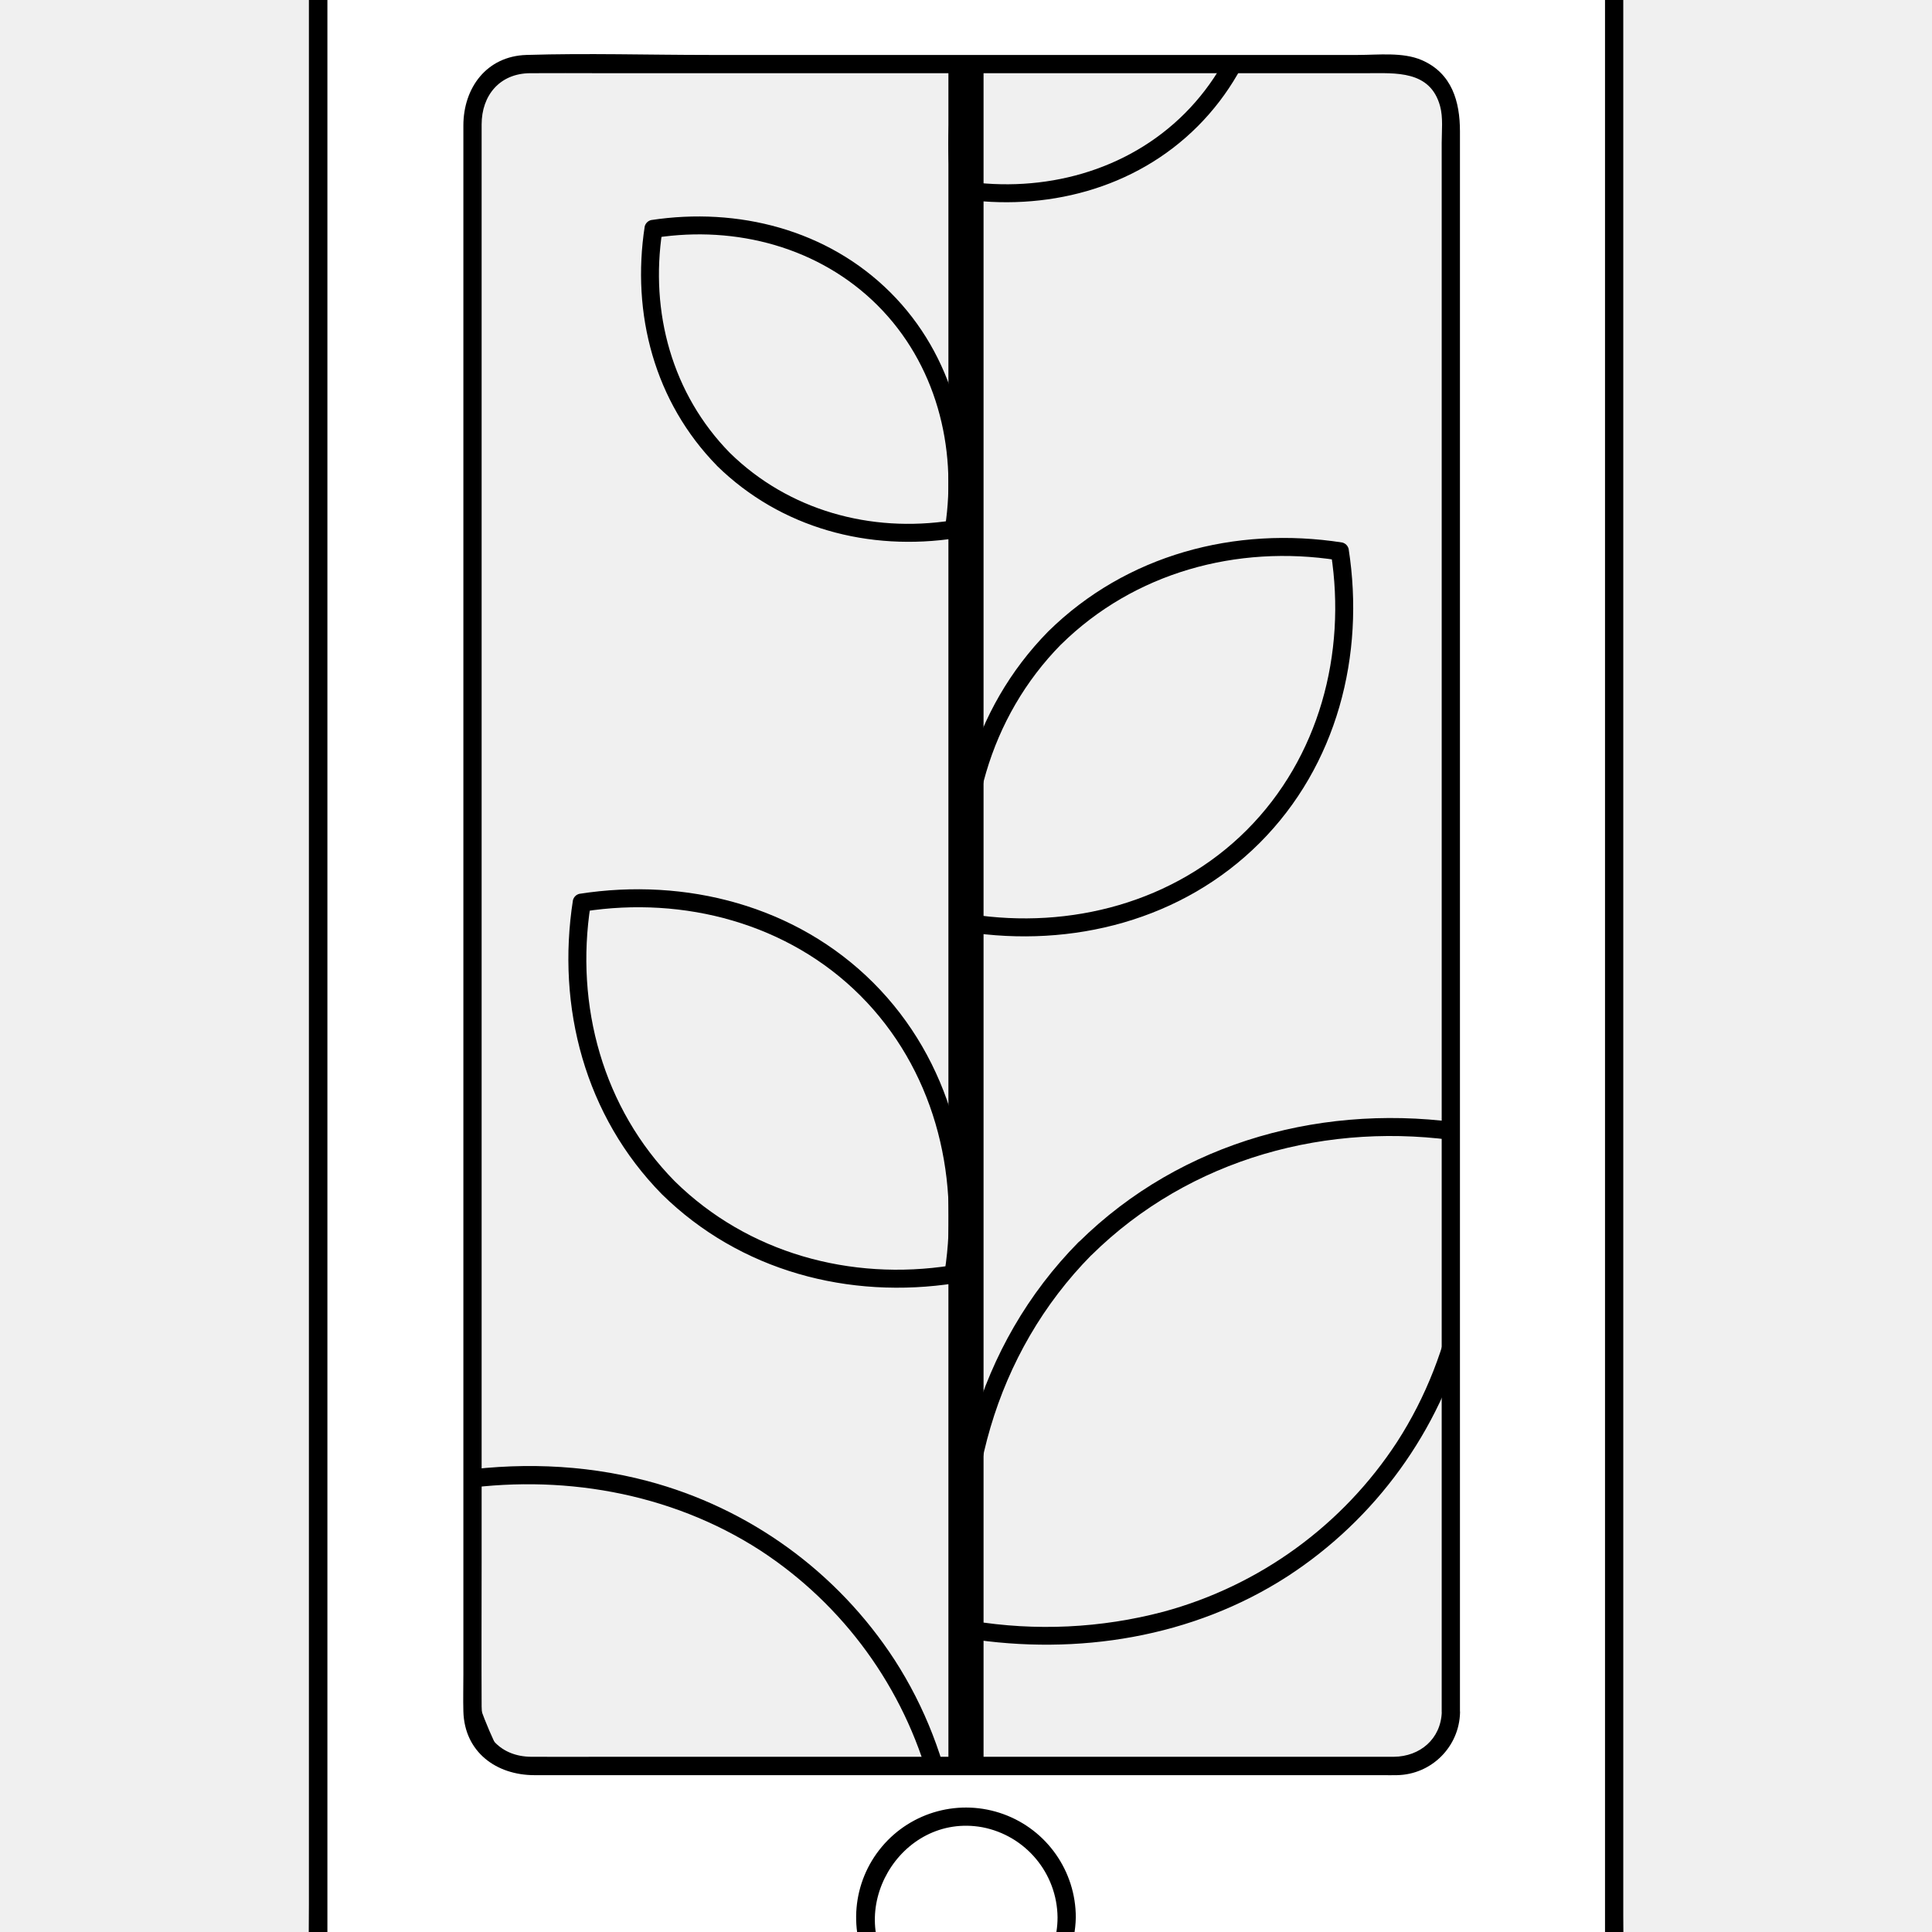
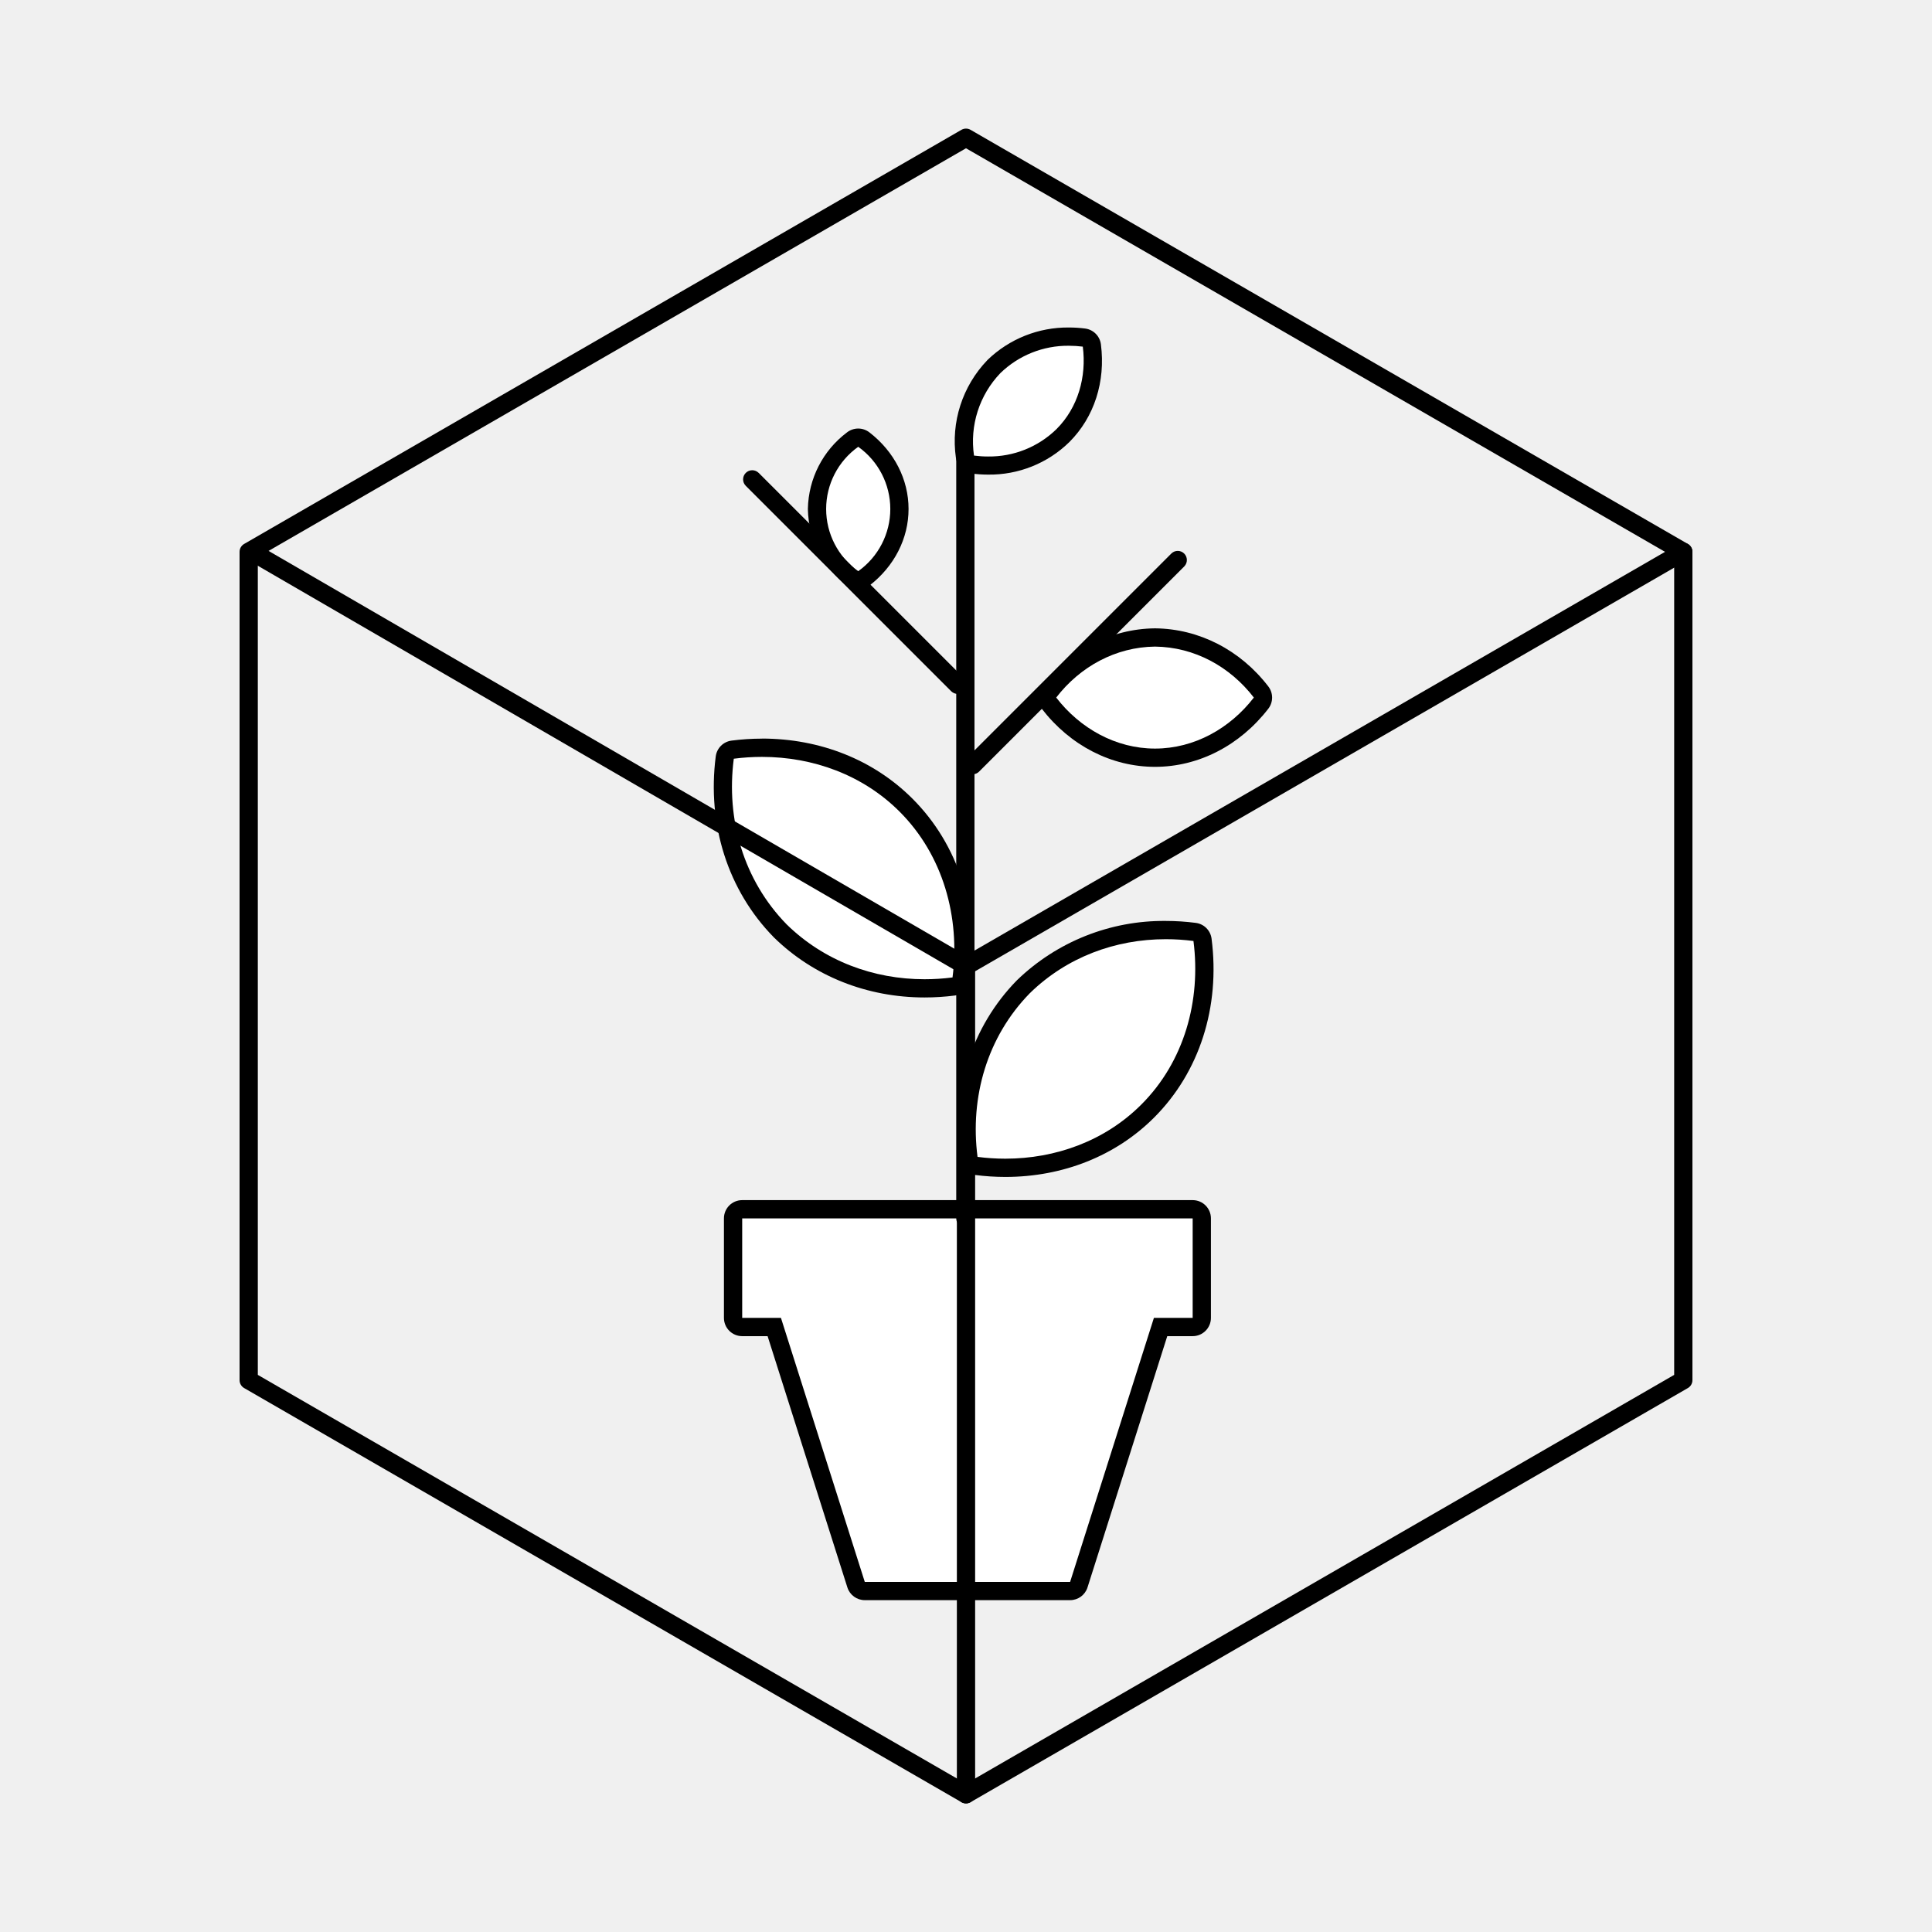
<svg xmlns="http://www.w3.org/2000/svg" id="Layer_1" data-name="Layer 1" viewBox="0 0 635 635">
  <defs>
-     <style>.cls-1{fill:none;}.cls-2{clip-path:url(#clip-path);}.cls-3{fill:#fff;}</style>
-     <clipPath id="clip-path">
-       <rect class="cls-1" width="635" height="635" />
-     </clipPath>
+     <style>.cls-1{fill:#fff;}</style>
  </defs>
-   <g class="cls-2">
-     <path d="M188.46,610c-31.86-32.27-44.26-77.93-37.26-122.33l-2.1,2.09c34.73-5.47,71,.6,100.76,19.81a133.17,133.17,0,0,1,55.79,76.73,150.72,150.72,0,0,1,3,63.05l2.1-2.1c-44.41,7-90.07-5.4-122.33-37.25-2.75-2.72-7,1.52-4.25,4.24,33.9,33.47,81.6,46.14,128.17,38.8a2.9,2.9,0,0,0,2.1-2.1c5.72-36.3-.29-74.23-20.41-105.37a139.53,139.53,0,0,0-81.23-58.8c-21.35-5.65-43.57-6.23-65.33-2.8a2.9,2.9,0,0,0-2.1,2.1c-7.34,46.58,5.34,94.28,38.8,128.17C186.93,617,191.17,612.75,188.46,610Z" />
-     <path d="M358.75,412.52c32.27-31.85,77.93-44.25,122.33-37.25l-2.09-2.1c5.47,34.72-.6,71-19.81,100.76a133.25,133.25,0,0,1-76.73,55.79,150.72,150.72,0,0,1-63.05,3l2.1,2.1c-7-44.41,5.4-90.07,37.25-122.34,2.72-2.75-1.52-7-4.24-4.24-33.47,33.89-46.14,81.59-38.8,128.17a2.9,2.9,0,0,0,2.1,2.1c36.3,5.72,74.23-.29,105.37-20.41A139.56,139.56,0,0,0,482,436.91c5.65-21.35,6.23-43.57,2.79-65.33a2.88,2.88,0,0,0-2.09-2.1c-46.58-7.34-94.28,5.33-128.17,38.8C351.76,411,356,415.24,358.75,412.52Z" />
-     <path d="M348.78,211.79c24-23.63,57.75-32.82,90.79-27.68L437.48,182c5.1,32.82-3.92,67-27.68,90.79s-58,32.79-90.8,27.68l2.1,2.1c-5.14-33,4-66.77,27.68-90.8,2.71-2.75-1.53-7-4.24-4.24-25.25,25.67-34.71,61.41-29.23,96.63a2.9,2.9,0,0,0,2.1,2.1c35,5.44,71.24-3.84,96.63-29.23s34.67-61.65,29.22-96.63a2.88,2.88,0,0,0-2.09-2.09c-35.22-5.48-71,4-96.63,29.22C341.78,210.26,346,214.5,348.78,211.79Z" />
-     <path d="M221.78,388.26c-23.63-24-32.83-57.77-27.68-90.79l-2.1,2.1c32.79-5.11,67.05,3.9,90.8,27.68s32.79,58,27.68,90.79l2.09-2.1c-33,5.15-66.75-4.05-90.79-27.68-2.76-2.71-7,1.53-4.24,4.25,25.68,25.24,61.43,34.71,96.63,29.22a2.88,2.88,0,0,0,2.09-2.09c5.45-35-3.83-71.25-29.22-96.63s-61.67-34.68-96.63-29.23a2.89,2.89,0,0,0-2.1,2.1c-5.48,35.19,4,70.95,29.23,96.63C220.25,395.26,224.49,391,221.78,388.26Z" />
-     <path d="M340.92-11.26c19.35-19,46.27-26.31,72.83-22.23l-2.09-2.09c4,26.36-3.16,53.73-22.23,72.83S342.92,63.53,316.6,59.48l2.09,2.09C314.61,35,322,8.09,340.92-11.26c2.71-2.76-1.53-7-4.24-4.24-20.56,21-28.19,49.93-23.77,78.67A2.88,2.88,0,0,0,315,65.26c28.49,4.38,58-3.05,78.67-23.77s28.16-50.14,23.77-78.67a2.88,2.88,0,0,0-2.09-2.09c-28.74-4.42-57.69,3.21-78.67,23.77C333.92-12.79,338.16-8.55,340.92-11.26Z" />
-     <path d="M239.9,148.86c-19-19.35-26.31-46.27-22.23-72.84l-2.1,2.1c26.36-4.05,53.73,3.16,72.84,22.23s26.27,46.5,22.22,72.83l2.1-2.1c-26.56,4.09-53.49-3.27-72.83-22.22-2.76-2.71-7,1.53-4.24,4.24,21,20.56,49.93,28.19,78.66,23.77a2.87,2.87,0,0,0,2.1-2.1c4.38-28.48-3.05-58-23.77-78.66S242.51,68,214,72.33a2.9,2.9,0,0,0-2.1,2.1c-4.41,28.74,3.22,57.68,23.78,78.67C238.36,155.86,242.6,151.62,239.9,148.86Z" />
-     <rect x="311.73" y="-137.69" width="11.55" height="880.35" rx="4.74" transform="translate(635 604.96) rotate(180)" />
-     <path class="cls-3" d="M512.81-34.66H122.19A17.72,17.72,0,0,0,104.52-17V679a17.72,17.72,0,0,0,17.67,17.67H512.81A17.72,17.72,0,0,0,530.48,679V-17A17.72,17.72,0,0,0,512.81-34.66Zm-35.93,597.4a17.72,17.72,0,0,1-17.67,17.67H173a17.72,17.72,0,0,1-17.67-17.67v-524A17.73,17.73,0,0,1,173,21.06H459.21a17.73,17.73,0,0,1,17.67,17.68Z" />
-     <path d="M512.81-37.66H148.05c-8.49,0-17-.24-25.52,0-11.62.32-20.64,9-21,20.7,0,1.24,0,2.49,0,3.73V625.9c0,17.59-.47,35.25,0,52.84a21.1,21.1,0,0,0,20.68,21c2,.07,4,0,6,0H504.76c2.59,0,5.19.08,7.77,0a21.1,21.1,0,0,0,21-20.73c.54-16.37,0-32.84,0-49.21V-11.89c0-1.59,0-3.19,0-4.78a21.11,21.11,0,0,0-20.67-21c-3.86-.15-3.86,5.85,0,6,9,.35,14.6,7.36,14.67,15.94,0,2.24,0,4.47,0,6.71V665.37c0,4.52.2,9.08,0,13.6-.39,9-7.3,14.67-16,14.74-3.43,0-6.86,0-10.29,0h-374a46.42,46.42,0,0,1-7.27-.21c-8-1.28-12.31-8.24-12.36-15.83,0-6.47,0-12.93,0-19.4V-13.23c0-1.24,0-2.49,0-3.73.4-9.14,7.43-14.64,16.14-14.7,29.67-.19,59.35,0,89,0H512.81C516.67-31.66,516.67-37.66,512.81-37.66Z" />
-     <path d="M473.88,562.74c-.34,8.85-7.19,14.59-15.76,14.67-2.68,0-5.36,0-8,0H198.71c-8,0-16.08.05-24.11,0-9.86-.06-16.25-6.76-16.3-16.48-.08-15.81,0-31.62,0-47.43V40.89c0-9.49,5.91-16.75,15.9-16.83,7.77-.06,15.54,0,23.31,0h251.8c9.43,0,20.76-1,24,10.79,1.05,3.77.54,8.28.54,12.14V562.74c0,3.86,6,3.87,6,0V43.16c0-9.74-2.61-19.12-12.6-23.42-6.21-2.67-14.3-1.68-20.92-1.68H233.13c-20,0-40.12-.62-60.12,0-13.15.41-20.71,10.9-20.71,23.2v509c0,4.07-.11,8.17,0,12.24.36,13.36,10.83,20.95,23.35,20.95H454.41c1.58,0,3.18.05,4.76,0a21.1,21.1,0,0,0,20.71-20.67C480,558.88,474,558.88,473.88,562.74Z" />
-     <path d="M353.59,630.21a36.1,36.1,0,1,0-29.79,35.53c17.28-3,29.44-18.28,29.79-35.53.08-3.86-5.92-3.86-6,0a30.09,30.09,0,0,1-53.13,19.36c-17.83-21.06,1.36-53.92,28.41-49a30.48,30.48,0,0,1,24.72,29.62C347.67,634.07,353.67,634.08,353.59,630.21Z" />
-   </g>
+   <path class="cls-1" d="M284.23,522.93a3,3,0,0,1-2.86-2.09l-26.88-84.68H243.94a3,3,0,0,1-3-3V400.45a3,3,0,0,1,3-3H392a3,3,0,0,1,3,3v32.71a3,3,0,0,1-3,3H381.46l-26.88,84.68a3,3,0,0,1-2.86,2.09Z" />
+   <path d="M392,400.45v32.71H379.26l-27.54,86.77H284.23l-27.55-86.77H243.94V400.45H392m0-6H243.94a6,6,0,0,0-6,6v32.71a6,6,0,0,0,6,6h8.35l26.22,82.58a6,6,0,0,0,5.72,4.19h67.49a6,6,0,0,0,5.72-4.19l26.21-82.58H392a6,6,0,0,0,6-6V400.45a6,6,0,0,0-6-6Z" />
+   <path class="cls-1" d="M330.42,383.83a74,74,0,0,1-9.51-.62,3,3,0,0,1-2.59-2.59c-2.75-21.24,3.82-41.75,18-56.27a66.43,66.43,0,0,1,46.83-18.66,73.75,73.75,0,0,1,9.49.61,3,3,0,0,1,2.59,2.59c2.79,21.54-3.78,42.06-18,56.3C365.19,377.21,348.57,383.83,330.42,383.83Z" />
+   <path d="M383.15,308.69a69.78,69.78,0,0,1,9.11.59c2.52,19.54-3,39.66-17.17,53.79-11.94,11.94-28.16,17.76-44.67,17.76a71.76,71.76,0,0,1-9.13-.59c-2.54-19.68,3.16-39.45,17.18-53.79,12.13-11.86,28.13-17.76,44.68-17.76m0-6h0a69.36,69.36,0,0,0-48.87,19.46l-.1.1c-14.84,15.18-21.7,36.6-18.84,58.76a6,6,0,0,0,5.19,5.18,78,78,0,0,0,9.89.64c18.95,0,36.33-6.93,48.91-19.52,14.9-14.9,21.78-36.33,18.88-58.8a6,6,0,0,0-5.18-5.18,76.34,76.34,0,0,0-9.88-.64Z" />
+   <path class="cls-1" d="M303.86,324.84A67.25,67.25,0,0,1,256.48,306c-14.42-14.76-21.06-35.52-18.27-57a3,3,0,0,1,2.59-2.59,75.94,75.94,0,0,1,9.63-.62c18.38,0,35.2,6.7,47.37,18.87,14.41,14.41,21.06,35.18,18.24,57a3,3,0,0,1-2.59,2.59A75.43,75.43,0,0,1,303.86,324.84Z" />
+   <path d="M250.43,248.77c16.74,0,33.16,5.9,45.25,18,14.31,14.31,19.94,34.7,17.39,54.49a71.42,71.42,0,0,1-9.21.59c-16.77,0-33-6-45.28-18-14.2-14.53-20-34.55-17.4-54.48a71.83,71.83,0,0,1,9.25-.6m0-6h0a78.52,78.52,0,0,0-10,.65,6,6,0,0,0-5.18,5.18c-2.9,22.41,4,44.08,19.05,59.44l.1.1c13,12.71,30.58,19.7,49.48,19.7a77.88,77.88,0,0,0,10-.64A6,6,0,0,0,319,322c2.93-22.74-4-44.43-19.1-59.5-12.73-12.74-30.31-19.75-49.49-19.75Z" />
+   <path d="M317.29,403.45a3,3,0,0,1-3-3V151.05a3,3,0,0,1,6,0v249.4A3,3,0,0,1,317.29,403.45Z" />
+   <path class="cls-1" d="M379.63,249c-13.36,0-26.06-6.54-34.85-17.93a3,3,0,0,1,0-3.67c8.66-11.23,21.35-17.77,34.82-17.93,13.54.16,26.23,6.7,34.88,17.93a3,3,0,0,1,0,3.66C405.7,242.5,393,249,379.63,249Z" />
+   <path d="M379.63,212.52c13,.15,24.64,6.58,32.48,16.75-7.79,10.1-19.54,16.77-32.48,16.77s-24.69-6.67-32.48-16.77c7.85-10.17,19.5-16.6,32.48-16.75m0-6h-.06c-14.39.16-27.94,7.12-37.17,19.09a6,6,0,0,0,0,7.33c9.36,12.14,22.93,19.1,37.23,19.1s27.87-7,37.23-19.1a6,6,0,0,0,0-7.33c-9.22-12-22.77-18.93-37.16-19.09Z" />
+   <path d="M319.66,254.5a3,3,0,0,1-2.12-5.12l67.51-67.51a3,3,0,0,1,4.24,4.24l-67.5,67.51A3,3,0,0,1,319.66,254.5Z" />
+   <path class="cls-1" d="M324.73,153a39.65,39.65,0,0,1-5-.32,3,3,0,0,1-2.59-2.6,35.44,35.44,0,0,1,9.48-29.58,35,35,0,0,1,24.66-9.85,39.49,39.49,0,0,1,5,.32,3,3,0,0,1,2.59,2.59c1.47,11.31-2,22.11-9.5,29.61A34.44,34.44,0,0,1,324.73,153Z" />
+   <path d="M351.3,113.64a37.34,37.34,0,0,1,4.59.29c1.27,9.85-1.53,20-8.65,27.11a31.6,31.6,0,0,1-22.51,9,35.53,35.53,0,0,1-4.6-.3,32.41,32.41,0,0,1,8.66-27.1,31.85,31.85,0,0,1,22.51-9m0-6h0a37.93,37.93,0,0,0-26.71,10.65l-.09.1a38.43,38.43,0,0,0-10.32,32.07,6,6,0,0,0,5.18,5.18,42.1,42.1,0,0,0,5.37.35,37.43,37.43,0,0,0,26.75-10.71c8.17-8.16,11.94-19.87,10.36-32.11a6,6,0,0,0-5.18-5.19,41.93,41.93,0,0,0-5.36-.34Z" />
+   <path class="cls-1" d="M282.08,190.73a3,3,0,0,1-1.84-.62,28.07,28.07,0,0,1,0-45.63,3,3,0,0,1,3.66,0c7.44,5.74,11.72,14.05,11.72,22.81s-4.28,17.07-11.72,22.82A3,3,0,0,1,282.08,190.73Z" />
+   <path d="M282.08,146.85a25.09,25.09,0,0,1,0,40.88,25.08,25.08,0,0,1,0-40.88m0-6a6,6,0,0,0-3.67,1.25,32.2,32.2,0,0,0-12.88,25.12v.14a32.2,32.2,0,0,0,12.88,25.12,6,6,0,0,0,7.33,0c8.19-6.31,12.88-15.5,12.88-25.19s-4.69-18.88-12.88-25.19a6,6,0,0,0-3.66-1.25Z" />
+   <path d="M314.75,228.07a3,3,0,0,1-2.12-.88l-67.51-67.51a3,3,0,0,1,4.24-4.25l67.51,67.51a3,3,0,0,1-2.12,5.13Z" />
+   <path d="M317.5,320.5a3,3,0,0,1-1.5-5.6L551.76,178.78a3,3,0,0,1,3,5.2L319,320.1A3,3,0,0,1,317.5,320.5Z" />
+   <path d="M317.5,320.5a3,3,0,0,1-1.51-.41L81.38,184a3,3,0,0,1,3-5.19L319,314.91a3,3,0,0,1-1.51,5.59Z" />
+   <path d="M317.5,592.74a3,3,0,0,1-3-3V317.5a3,3,0,0,1,6,0V589.74A3,3,0,0,1,317.5,592.74Z" />
+   <path d="M317.5,592.74a3,3,0,0,1-1.5-.41L80.24,456.22a3,3,0,0,1-1.5-2.6V181.38a3,3,0,0,1,1.5-2.6L316,42.67a3,3,0,0,1,3,0L554.76,178.78a3,3,0,0,1,1.5,2.6V453.62a3,3,0,0,1-1.5,2.6L319,592.33A3,3,0,0,1,317.5,592.74ZM84.74,451.89,317.5,586.27,550.26,451.89V183.11L317.5,48.73,84.74,183.11Zm468.52,1.73h0Z" />
</svg>
